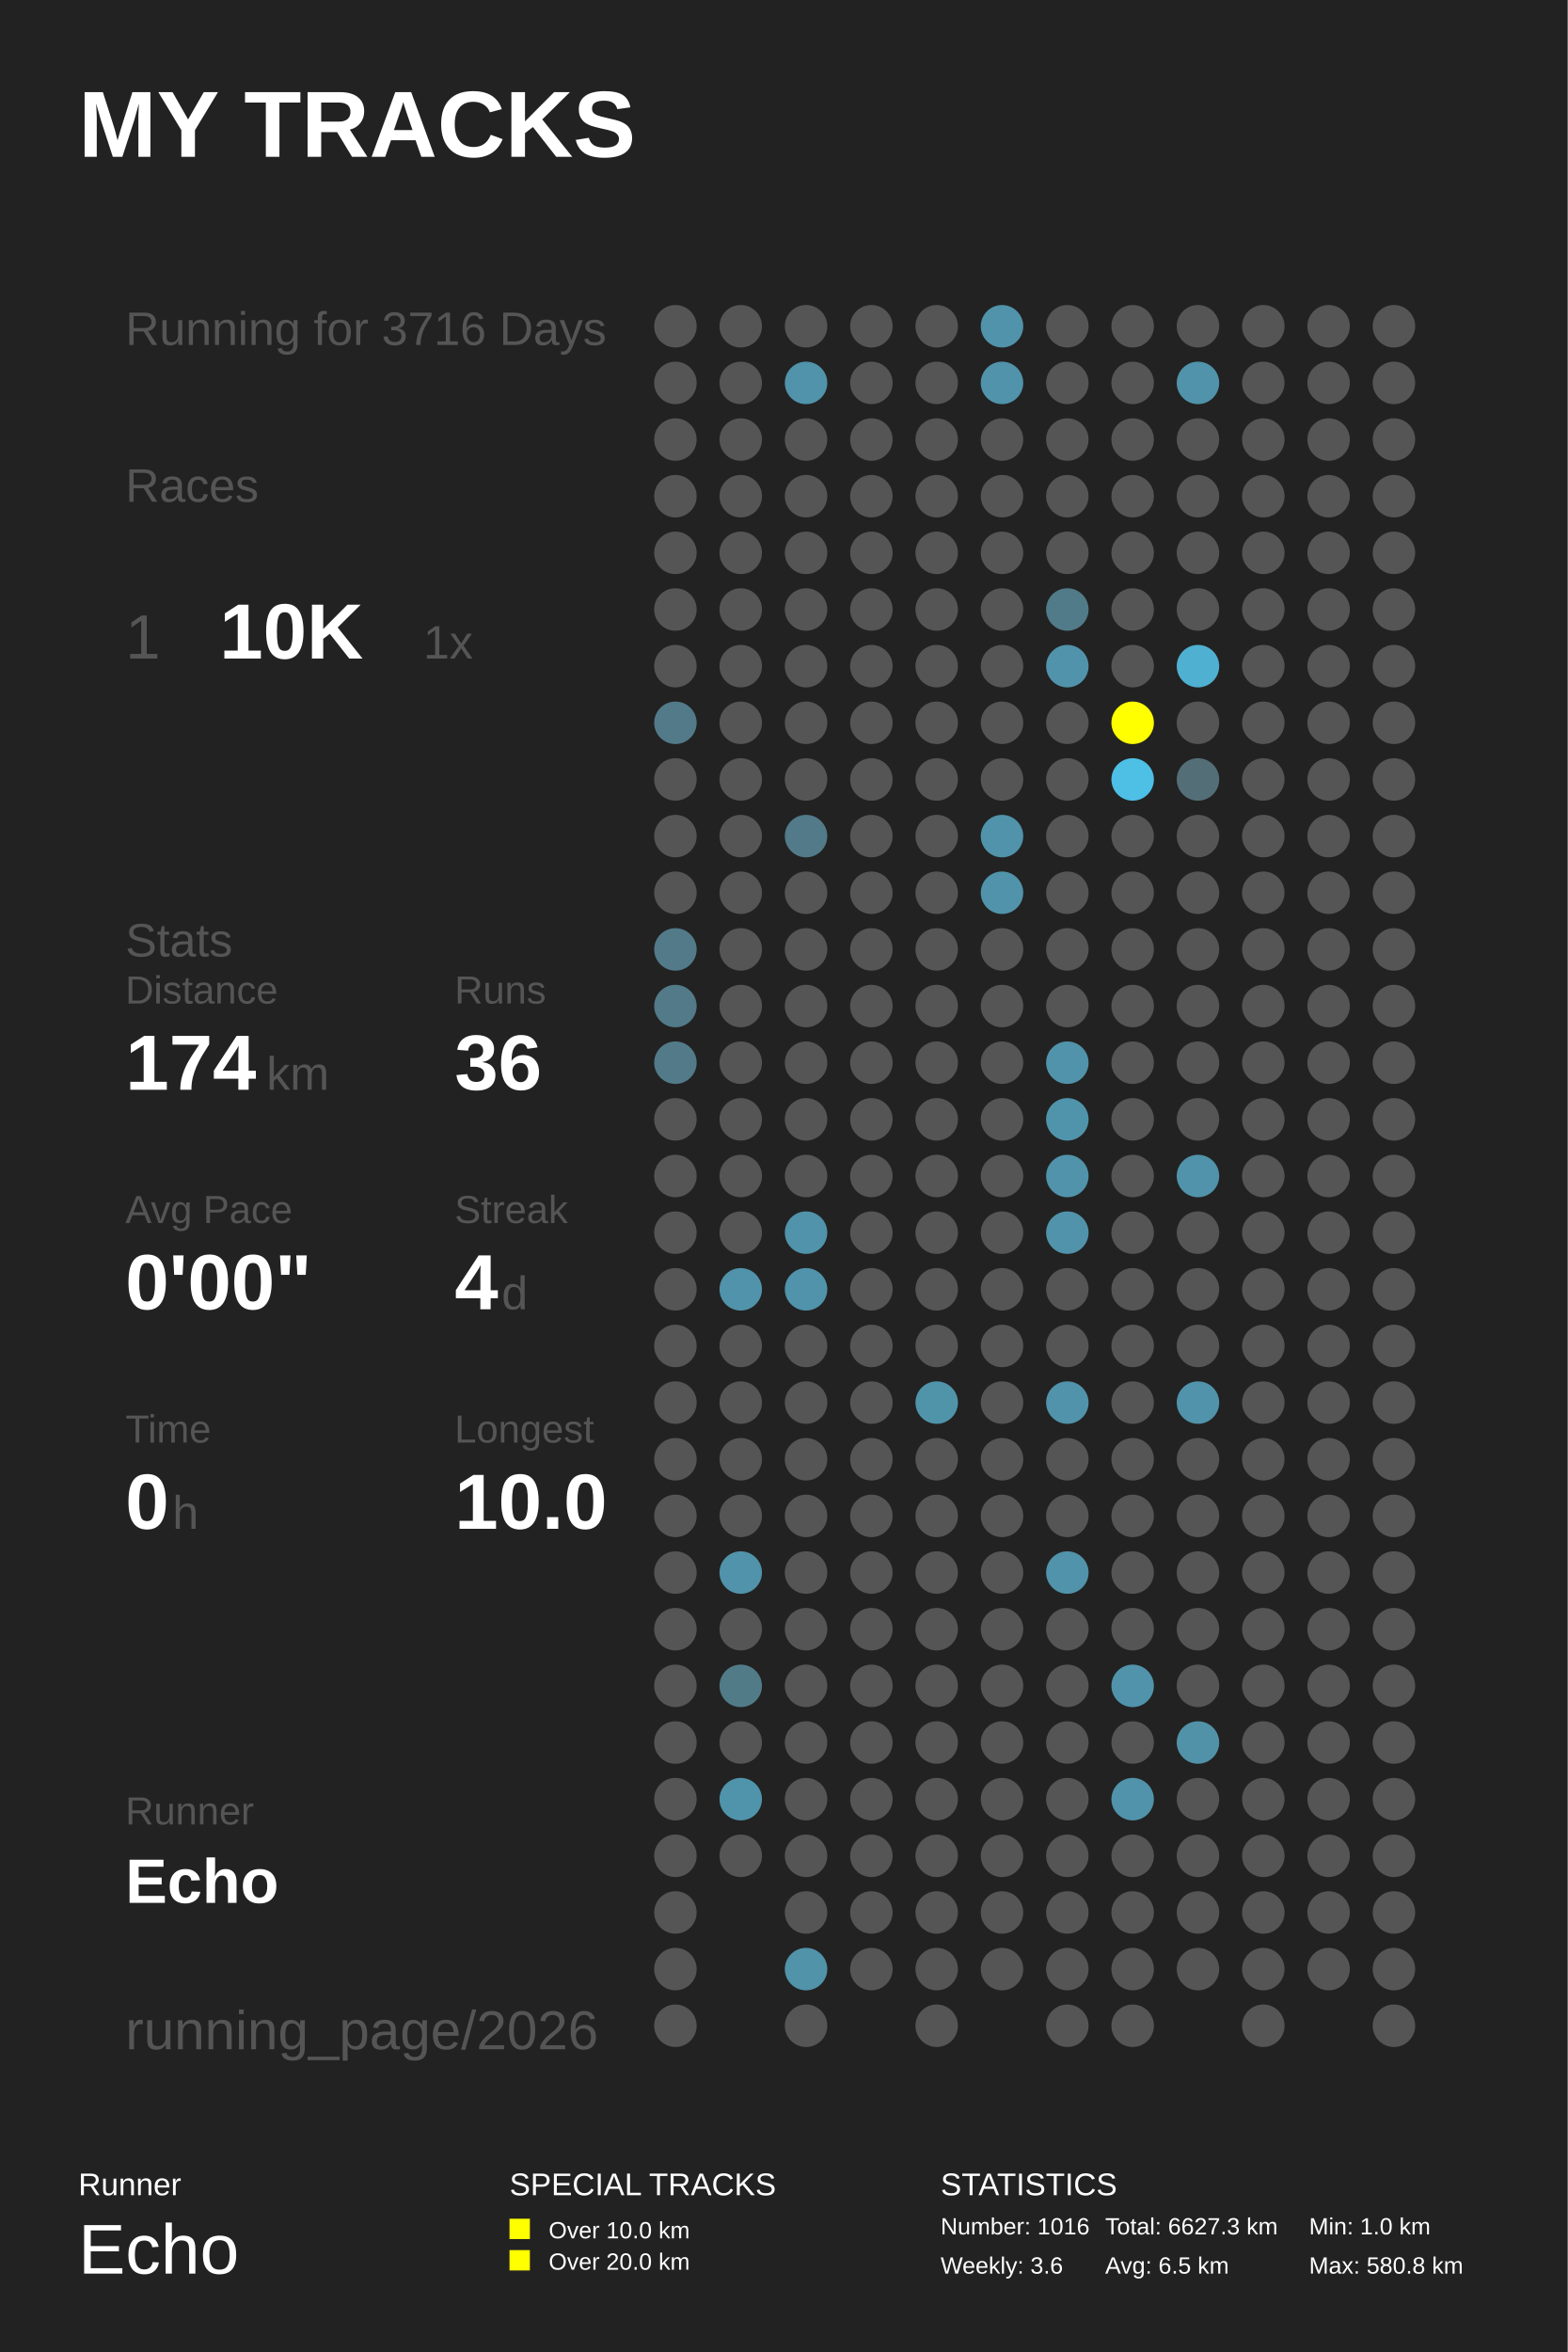
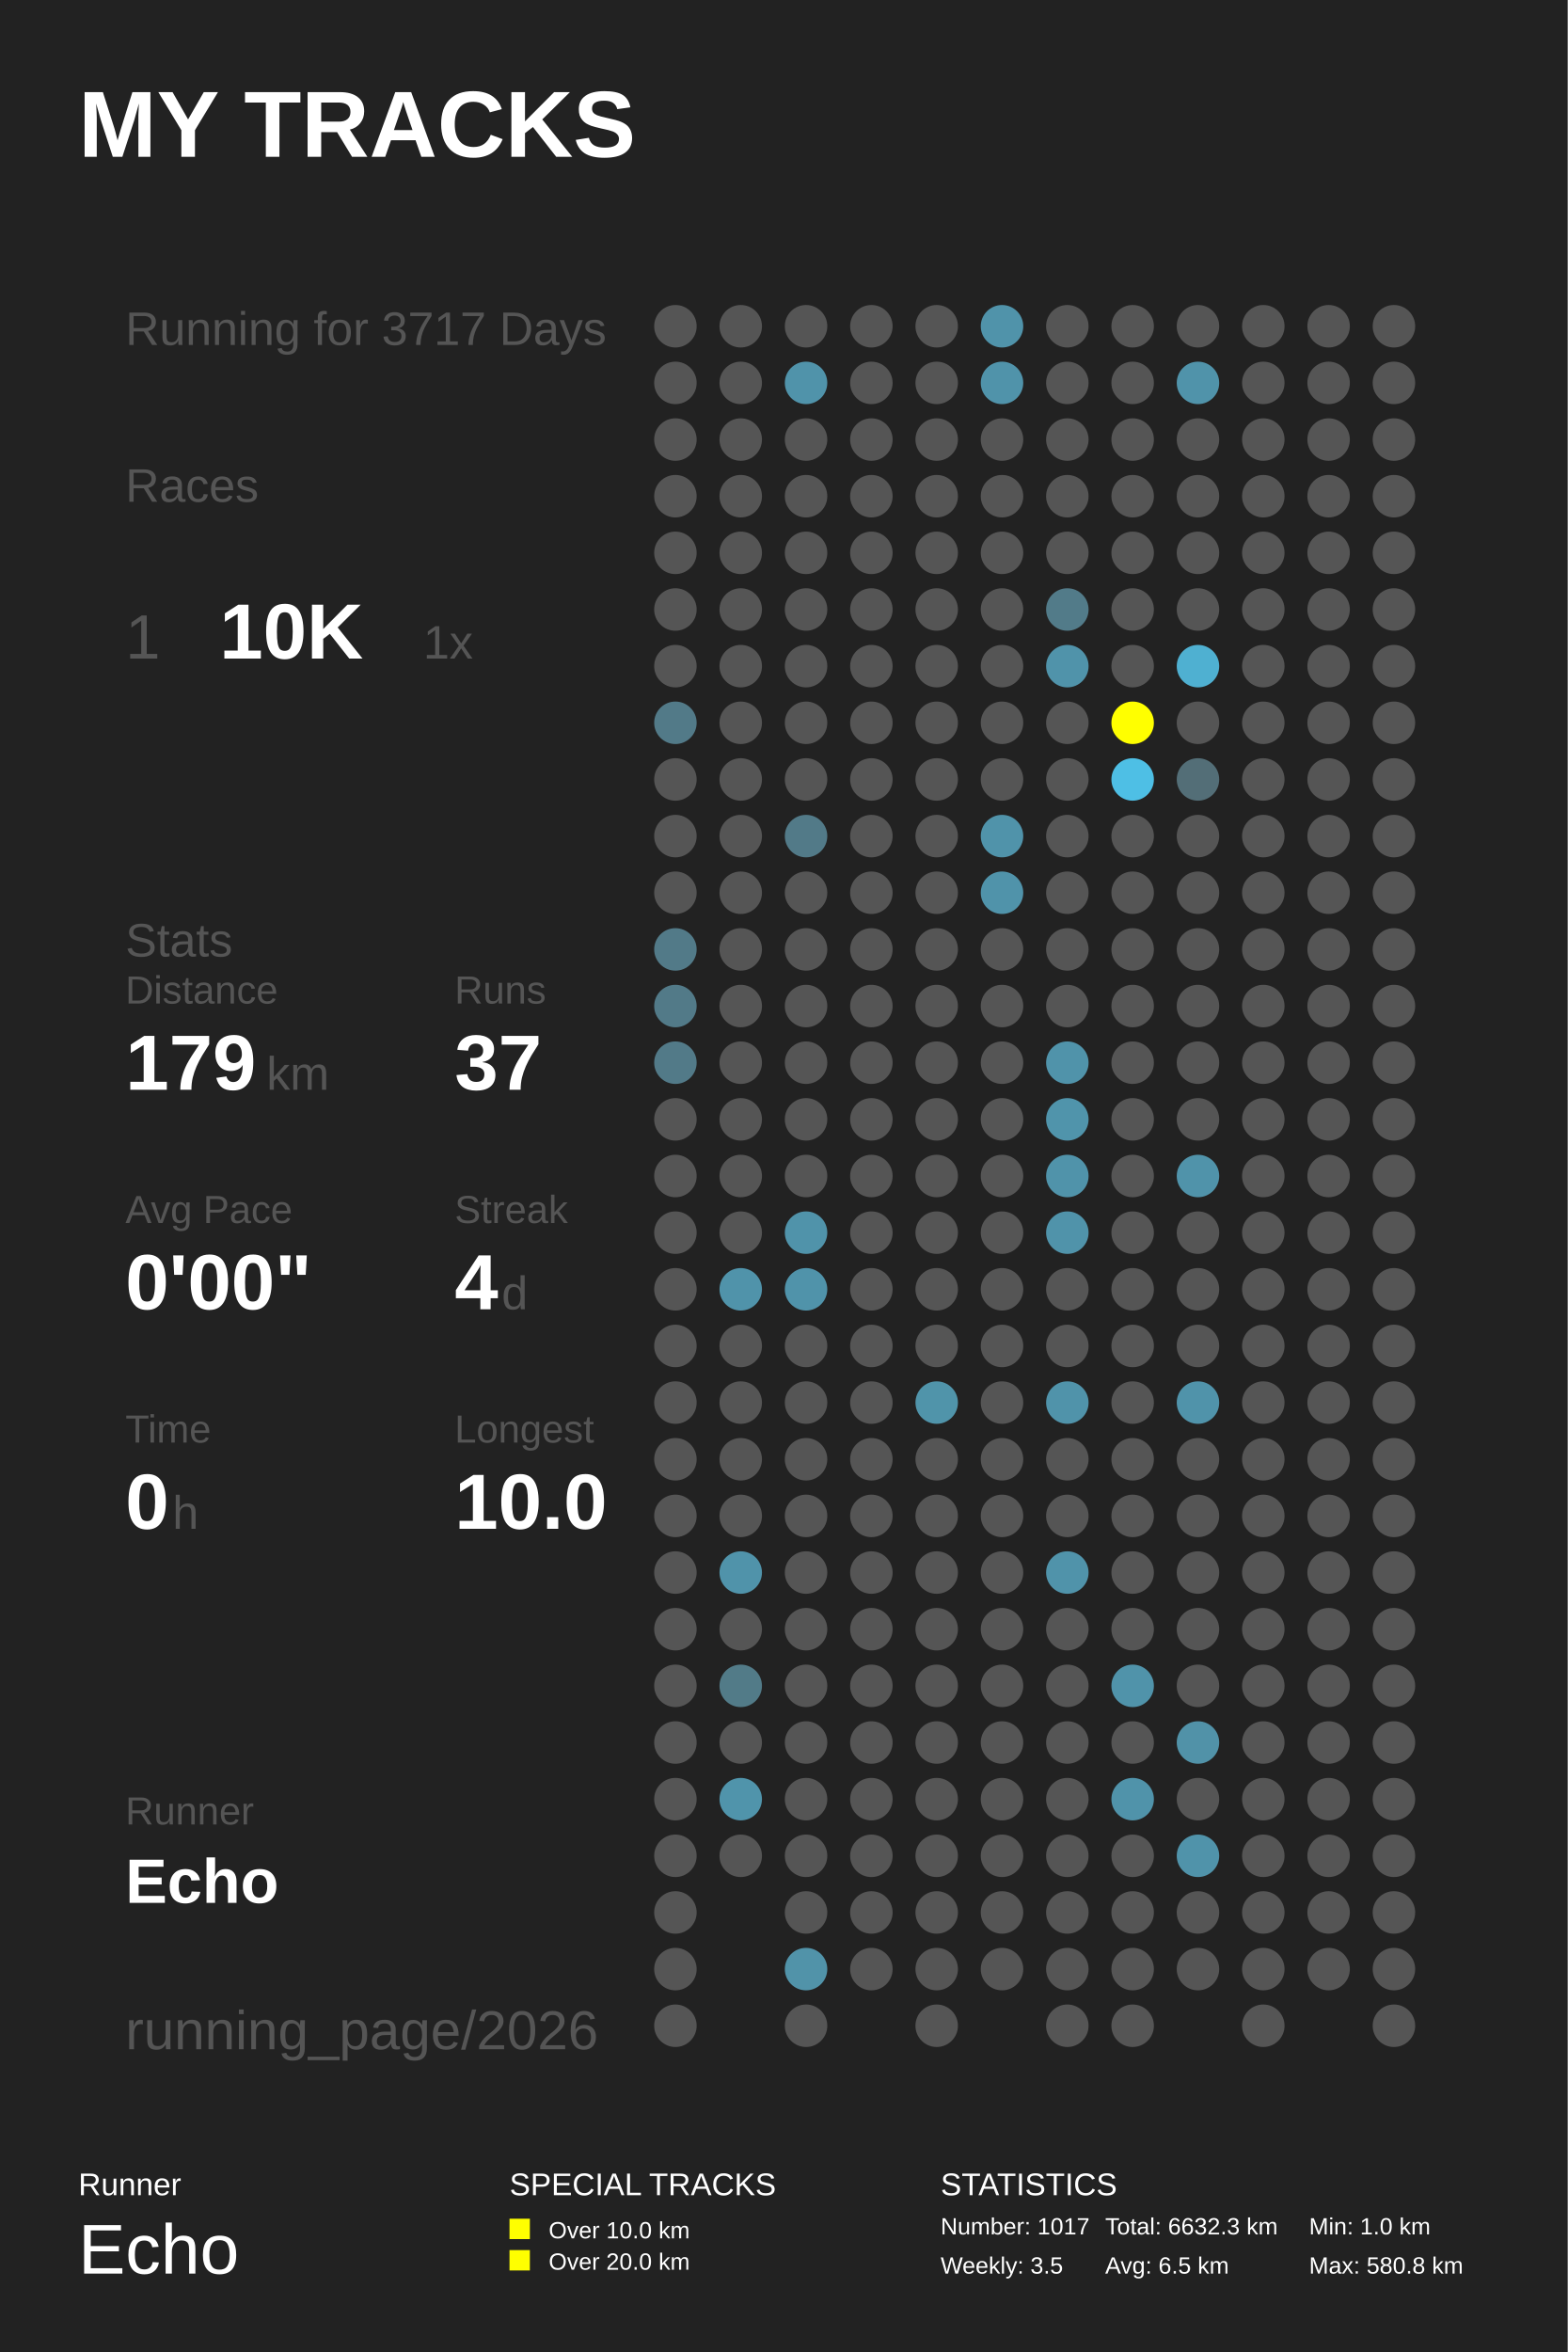
<svg xmlns="http://www.w3.org/2000/svg" baseProfile="full" height="300mm" version="1.1" viewBox="0,0,200,300" width="200mm">
  <defs />
  <rect fill="#222222" height="300" width="200" x="0" y="0" />
  <text fill="#FFFFFF" style="font-size:12px; font-family:Arial; font-weight:bold;" x="10" y="20">MY TRACKS</text>
  <text fill="#FFFFFF" style="font-size:4px; font-family:Arial" x="10" y="280">Runner</text>
  <text fill="#FFFFFF" style="font-size:9px; font-family:Arial" x="10" y="290">Echo</text>
  <text fill="#FFFFFF" style="font-size:4px; font-family:Arial" x="65" y="280">SPECIAL TRACKS</text>
  <rect fill="#FFFF00" height="2.6" width="2.6" x="65" y="283" />
  <text fill="#FFFFFF" style="font-size:3px; font-family:Arial" x="70" y="285.5">Over 10.0 km</text>
  <rect fill="#FFFF00" height="2.6" width="2.6" x="65" y="287" />
  <text fill="#FFFFFF" style="font-size:3px; font-family:Arial" x="70" y="289.5">Over 20.0 km</text>
  <text fill="#FFFFFF" style="font-size:4px; font-family:Arial" x="120" y="280">STATISTICS</text>
-   <text fill="#FFFFFF" style="font-size:3px; font-family:Arial" x="120" y="285">Number: 1016</text>
-   <text fill="#FFFFFF" style="font-size:3px; font-family:Arial" x="120" y="290">Weekly: 3.6</text>
-   <text fill="#FFFFFF" style="font-size:3px; font-family:Arial" x="141" y="285">Total: 6627.3 km</text>
+   <text fill="#FFFFFF" style="font-size:3px; font-family:Arial" x="120" y="285">Number: 1017</text>
+   <text fill="#FFFFFF" style="font-size:3px; font-family:Arial" x="120" y="290">Weekly: 3.5</text>
+   <text fill="#FFFFFF" style="font-size:3px; font-family:Arial" x="141" y="285">Total: 6632.3 km</text>
  <text fill="#FFFFFF" style="font-size:3px; font-family:Arial" x="141" y="290">Avg: 6.5 km</text>
  <text fill="#FFFFFF" style="font-size:3px; font-family:Arial" x="167" y="285">Min: 1.0 km</text>
  <text fill="#FFFFFF" style="font-size:3px; font-family:Arial" x="167" y="290">Max: 580.8 km</text>
-   <text fill="#555555" style="font-size:6px; font-family:Arial;" x="16" y="44">Running for 3716 Days</text>
+   <text fill="#555555" style="font-size:6px; font-family:Arial;" x="16" y="44">Running for 3717 Days</text>
  <text fill="#555555" style="font-size:6px; font-family:Arial;" x="16" y="64">Races</text>
  <text fill="#555555" style="font-size:8px; font-family:Arial;" x="16" y="84">1</text>
  <text fill="#FFFFFF" style="font-size:10px; font-family:Arial; font-weight:bold;" x="28" y="84">10K</text>
  <text fill="#555555" style="font-size:6px; font-family:Arial;" x="54" y="84">1x</text>
  <text fill="#555555" style="font-size:6px; font-family:Arial;" x="16" y="122">Stats</text>
  <text fill="#555555" style="font-size:5px; font-family:Arial;" x="16" y="128">Distance</text>
-   <text fill="#FFFFFF" style="font-size:10px; font-family:Arial; font-weight:bold;" x="16" y="139">174</text>
+   <text fill="#FFFFFF" style="font-size:10px; font-family:Arial; font-weight:bold;" x="16" y="139">179</text>
  <text fill="#555555" style="font-size:6px; font-family:Arial;" x="34" y="139">km</text>
  <text fill="#555555" style="font-size:5px; font-family:Arial;" x="58" y="128">Runs</text>
-   <text fill="#FFFFFF" style="font-size:10px; font-family:Arial; font-weight:bold;" x="58" y="139">36</text>
+   <text fill="#FFFFFF" style="font-size:10px; font-family:Arial; font-weight:bold;" x="58" y="139">37</text>
  <text fill="#555555" style="font-size:5px; font-family:Arial;" x="16" y="156">Avg Pace</text>
  <text fill="#FFFFFF" style="font-size:10px; font-family:Arial; font-weight:bold;" x="16" y="167">0'00"</text>
  <text fill="#555555" style="font-size:5px; font-family:Arial;" x="58" y="156">Streak</text>
  <text fill="#FFFFFF" style="font-size:10px; font-family:Arial; font-weight:bold;" x="58" y="167">4</text>
  <text fill="#555555" style="font-size:6px; font-family:Arial;" x="64" y="167">d</text>
  <text fill="#555555" style="font-size:5px; font-family:Arial;" x="16" y="184">Time</text>
  <text fill="#FFFFFF" style="font-size:10px; font-family:Arial; font-weight:bold;" x="16" y="195">0</text>
  <text fill="#555555" style="font-size:6px; font-family:Arial;" x="22" y="195">h</text>
  <text fill="#555555" style="font-size:5px; font-family:Arial;" x="58" y="184">Longest</text>
  <text fill="#FFFFFF" style="font-size:10px; font-family:Arial; font-weight:bold;" x="58" y="195">10.0</text>
  <text fill="#555555" style="font-size:5px; font-family:Arial;" x="16" y="232.71">Runner</text>
  <text fill="#FFFFFF" style="font-size:8px; font-family:Arial; font-weight:bold;" x="16" y="242.71">Echo</text>
  <text fill="#555555" style="font-size:7px; font-family:Arial;" x="16" y="261.387">running_page/2026</text>
  <circle cx="86.167" cy="41.613" fill="#555555" r="2.71" />
  <circle cx="86.167" cy="48.839" fill="#555555" r="2.71" />
  <circle cx="86.167" cy="56.065" fill="#555555" r="2.71" />
  <circle cx="86.167" cy="63.29" fill="#555555" r="2.71" />
  <circle cx="86.167" cy="70.516" fill="#555555" r="2.71" />
  <circle cx="86.167" cy="77.742" fill="#555555" r="2.71" />
  <circle cx="86.167" cy="84.968" fill="#555555" r="2.71" />
  <circle cx="86.167" cy="92.194" fill="#527a88" r="2.71" />
  <circle cx="86.167" cy="99.419" fill="#555555" r="2.71" />
  <circle cx="86.167" cy="106.645" fill="#555555" r="2.71" />
  <circle cx="86.167" cy="113.871" fill="#555555" r="2.71" />
  <circle cx="86.167" cy="121.097" fill="#527a88" r="2.71" />
  <circle cx="86.167" cy="128.323" fill="#527a88" r="2.71" />
  <circle cx="86.167" cy="135.548" fill="#527a88" r="2.71" />
  <circle cx="86.167" cy="142.774" fill="#555555" r="2.71" />
  <circle cx="86.167" cy="150.0" fill="#555555" r="2.71" />
  <circle cx="86.167" cy="157.226" fill="#555555" r="2.71" />
  <circle cx="86.167" cy="164.452" fill="#555555" r="2.71" />
  <circle cx="86.167" cy="171.677" fill="#555555" r="2.71" />
  <circle cx="86.167" cy="178.903" fill="#555555" r="2.71" />
  <circle cx="86.167" cy="186.129" fill="#555555" r="2.71" />
  <circle cx="86.167" cy="193.355" fill="#555555" r="2.71" />
  <circle cx="86.167" cy="200.581" fill="#555555" r="2.71" />
  <circle cx="86.167" cy="207.806" fill="#555555" r="2.71" />
  <circle cx="86.167" cy="215.032" fill="#555555" r="2.71" />
  <circle cx="86.167" cy="222.258" fill="#555555" r="2.71" />
  <circle cx="86.167" cy="229.484" fill="#555555" r="2.71" />
  <circle cx="86.167" cy="236.71" fill="#555555" r="2.71" />
  <circle cx="86.167" cy="243.935" fill="#555555" r="2.71" />
  <circle cx="86.167" cy="251.161" fill="#555555" r="2.71" />
  <circle cx="86.167" cy="258.387" fill="#555555" r="2.71" />
  <circle cx="94.5" cy="41.613" fill="#555555" r="2.71" />
  <circle cx="94.5" cy="48.839" fill="#555555" r="2.71" />
  <circle cx="94.5" cy="56.065" fill="#555555" r="2.71" />
  <circle cx="94.5" cy="63.29" fill="#555555" r="2.71" />
  <circle cx="94.5" cy="70.516" fill="#555555" r="2.71" />
  <circle cx="94.5" cy="77.742" fill="#555555" r="2.71" />
  <circle cx="94.5" cy="84.968" fill="#555555" r="2.71" />
  <circle cx="94.5" cy="92.194" fill="#555555" r="2.71" />
  <circle cx="94.5" cy="99.419" fill="#555555" r="2.71" />
  <circle cx="94.5" cy="106.645" fill="#555555" r="2.71" />
  <circle cx="94.5" cy="113.871" fill="#555555" r="2.71" />
  <circle cx="94.5" cy="121.097" fill="#555555" r="2.71" />
  <circle cx="94.5" cy="128.323" fill="#555555" r="2.71" />
  <circle cx="94.5" cy="135.548" fill="#555555" r="2.71" />
  <circle cx="94.5" cy="142.774" fill="#555555" r="2.71" />
  <circle cx="94.5" cy="150.0" fill="#555555" r="2.71" />
  <circle cx="94.5" cy="157.226" fill="#555555" r="2.71" />
  <circle cx="94.5" cy="164.452" fill="#5093aa" r="2.71" />
  <circle cx="94.5" cy="171.677" fill="#555555" r="2.71" />
  <circle cx="94.5" cy="178.903" fill="#555555" r="2.71" />
  <circle cx="94.5" cy="186.129" fill="#555555" r="2.71" />
  <circle cx="94.5" cy="193.355" fill="#555555" r="2.71" />
  <circle cx="94.5" cy="200.581" fill="#5093aa" r="2.71" />
  <circle cx="94.5" cy="207.806" fill="#555555" r="2.71" />
  <circle cx="94.5" cy="215.032" fill="#527b88" r="2.71" />
  <circle cx="94.5" cy="222.258" fill="#555555" r="2.71" />
  <circle cx="94.5" cy="229.484" fill="#5094ab" r="2.71" />
  <circle cx="94.5" cy="236.71" fill="#555555" r="2.71" />
  <circle cx="102.833" cy="41.613" fill="#555555" r="2.71" />
  <circle cx="102.833" cy="48.839" fill="#5093aa" r="2.71" />
  <circle cx="102.833" cy="56.065" fill="#555555" r="2.71" />
  <circle cx="102.833" cy="63.29" fill="#555555" r="2.71" />
  <circle cx="102.833" cy="70.516" fill="#555555" r="2.71" />
  <circle cx="102.833" cy="77.742" fill="#555555" r="2.71" />
  <circle cx="102.833" cy="84.968" fill="#555555" r="2.71" />
  <circle cx="102.833" cy="92.194" fill="#555555" r="2.71" />
  <circle cx="102.833" cy="99.419" fill="#555555" r="2.71" />
  <circle cx="102.833" cy="106.645" fill="#527a88" r="2.71" />
  <circle cx="102.833" cy="113.871" fill="#555555" r="2.71" />
  <circle cx="102.833" cy="121.097" fill="#555555" r="2.71" />
  <circle cx="102.833" cy="128.323" fill="#555555" r="2.71" />
  <circle cx="102.833" cy="135.548" fill="#555555" r="2.71" />
  <circle cx="102.833" cy="142.774" fill="#555555" r="2.71" />
  <circle cx="102.833" cy="150.0" fill="#555555" r="2.71" />
  <circle cx="102.833" cy="157.226" fill="#5093aa" r="2.71" />
  <circle cx="102.833" cy="164.452" fill="#5093aa" r="2.71" />
  <circle cx="102.833" cy="171.677" fill="#555555" r="2.71" />
  <circle cx="102.833" cy="178.903" fill="#555555" r="2.71" />
  <circle cx="102.833" cy="186.129" fill="#555555" r="2.71" />
  <circle cx="102.833" cy="193.355" fill="#555555" r="2.71" />
  <circle cx="102.833" cy="200.581" fill="#555555" r="2.71" />
  <circle cx="102.833" cy="207.806" fill="#555555" r="2.71" />
  <circle cx="102.833" cy="215.032" fill="#555555" r="2.71" />
  <circle cx="102.833" cy="222.258" fill="#555555" r="2.71" />
  <circle cx="102.833" cy="229.484" fill="#555555" r="2.71" />
  <circle cx="102.833" cy="236.71" fill="#555555" r="2.71" />
  <circle cx="102.833" cy="243.935" fill="#555555" r="2.71" />
  <circle cx="102.833" cy="251.161" fill="#5193a9" r="2.71" />
  <circle cx="102.833" cy="258.387" fill="#555555" r="2.71" />
  <circle cx="111.167" cy="41.613" fill="#555555" r="2.71" />
  <circle cx="111.167" cy="48.839" fill="#555555" r="2.71" />
  <circle cx="111.167" cy="56.065" fill="#555555" r="2.71" />
  <circle cx="111.167" cy="63.29" fill="#555555" r="2.71" />
  <circle cx="111.167" cy="70.516" fill="#555555" r="2.71" />
  <circle cx="111.167" cy="77.742" fill="#555555" r="2.71" />
  <circle cx="111.167" cy="84.968" fill="#555555" r="2.71" />
  <circle cx="111.167" cy="92.194" fill="#555555" r="2.71" />
  <circle cx="111.167" cy="99.419" fill="#555555" r="2.71" />
  <circle cx="111.167" cy="106.645" fill="#555555" r="2.71" />
  <circle cx="111.167" cy="113.871" fill="#555555" r="2.71" />
  <circle cx="111.167" cy="121.097" fill="#555555" r="2.71" />
  <circle cx="111.167" cy="128.323" fill="#555555" r="2.71" />
  <circle cx="111.167" cy="135.548" fill="#555555" r="2.71" />
  <circle cx="111.167" cy="142.774" fill="#555555" r="2.71" />
  <circle cx="111.167" cy="150.0" fill="#555555" r="2.71" />
  <circle cx="111.167" cy="157.226" fill="#555555" r="2.71" />
  <circle cx="111.167" cy="164.452" fill="#555555" r="2.71" />
  <circle cx="111.167" cy="171.677" fill="#555555" r="2.71" />
  <circle cx="111.167" cy="178.903" fill="#555555" r="2.71" />
  <circle cx="111.167" cy="186.129" fill="#555555" r="2.71" />
  <circle cx="111.167" cy="193.355" fill="#555555" r="2.71" />
  <circle cx="111.167" cy="200.581" fill="#555555" r="2.71" />
  <circle cx="111.167" cy="207.806" fill="#555555" r="2.71" />
  <circle cx="111.167" cy="215.032" fill="#555555" r="2.71" />
  <circle cx="111.167" cy="222.258" fill="#555555" r="2.71" />
  <circle cx="111.167" cy="229.484" fill="#555555" r="2.71" />
  <circle cx="111.167" cy="236.71" fill="#555555" r="2.71" />
  <circle cx="111.167" cy="243.935" fill="#555555" r="2.71" />
  <circle cx="111.167" cy="251.161" fill="#555555" r="2.71" />
  <circle cx="119.5" cy="41.613" fill="#555555" r="2.71" />
  <circle cx="119.5" cy="48.839" fill="#555555" r="2.71" />
  <circle cx="119.5" cy="56.065" fill="#555555" r="2.71" />
  <circle cx="119.5" cy="63.29" fill="#555555" r="2.71" />
  <circle cx="119.5" cy="70.516" fill="#555555" r="2.71" />
  <circle cx="119.5" cy="77.742" fill="#555555" r="2.71" />
  <circle cx="119.5" cy="84.968" fill="#555555" r="2.71" />
  <circle cx="119.5" cy="92.194" fill="#555555" r="2.71" />
  <circle cx="119.5" cy="99.419" fill="#555555" r="2.71" />
  <circle cx="119.5" cy="106.645" fill="#555555" r="2.71" />
  <circle cx="119.5" cy="113.871" fill="#555555" r="2.71" />
  <circle cx="119.5" cy="121.097" fill="#555555" r="2.71" />
  <circle cx="119.5" cy="128.323" fill="#555555" r="2.71" />
  <circle cx="119.5" cy="135.548" fill="#555555" r="2.71" />
  <circle cx="119.5" cy="142.774" fill="#555555" r="2.71" />
  <circle cx="119.5" cy="150.0" fill="#555555" r="2.71" />
  <circle cx="119.5" cy="157.226" fill="#555555" r="2.71" />
  <circle cx="119.5" cy="164.452" fill="#555555" r="2.71" />
  <circle cx="119.5" cy="171.677" fill="#555555" r="2.71" />
  <circle cx="119.5" cy="178.903" fill="#5094aa" r="2.71" />
  <circle cx="119.5" cy="186.129" fill="#555555" r="2.71" />
  <circle cx="119.5" cy="193.355" fill="#555555" r="2.71" />
  <circle cx="119.5" cy="200.581" fill="#555555" r="2.71" />
  <circle cx="119.5" cy="207.806" fill="#555555" r="2.71" />
  <circle cx="119.5" cy="215.032" fill="#555555" r="2.71" />
  <circle cx="119.5" cy="222.258" fill="#555555" r="2.71" />
  <circle cx="119.5" cy="229.484" fill="#555555" r="2.71" />
  <circle cx="119.5" cy="236.71" fill="#555555" r="2.71" />
  <circle cx="119.5" cy="243.935" fill="#555555" r="2.71" />
  <circle cx="119.5" cy="251.161" fill="#555555" r="2.71" />
  <circle cx="119.5" cy="258.387" fill="#555555" r="2.71" />
  <circle cx="127.833" cy="41.613" fill="#5093aa" r="2.71" />
  <circle cx="127.833" cy="48.839" fill="#5093aa" r="2.71" />
  <circle cx="127.833" cy="56.065" fill="#555555" r="2.71" />
  <circle cx="127.833" cy="63.29" fill="#555555" r="2.71" />
  <circle cx="127.833" cy="70.516" fill="#555555" r="2.71" />
  <circle cx="127.833" cy="77.742" fill="#555555" r="2.71" />
  <circle cx="127.833" cy="84.968" fill="#555555" r="2.71" />
  <circle cx="127.833" cy="92.194" fill="#555555" r="2.71" />
  <circle cx="127.833" cy="99.419" fill="#555555" r="2.71" />
  <circle cx="127.833" cy="106.645" fill="#5093aa" r="2.71" />
  <circle cx="127.833" cy="113.871" fill="#5093aa" r="2.71" />
  <circle cx="127.833" cy="121.097" fill="#555555" r="2.71" />
  <circle cx="127.833" cy="128.323" fill="#555555" r="2.71" />
  <circle cx="127.833" cy="135.548" fill="#555555" r="2.71" />
  <circle cx="127.833" cy="142.774" fill="#555555" r="2.71" />
  <circle cx="127.833" cy="150.0" fill="#555555" r="2.71" />
  <circle cx="127.833" cy="157.226" fill="#555555" r="2.71" />
  <circle cx="127.833" cy="164.452" fill="#555555" r="2.71" />
  <circle cx="127.833" cy="171.677" fill="#555555" r="2.71" />
  <circle cx="127.833" cy="178.903" fill="#555555" r="2.71" />
  <circle cx="127.833" cy="186.129" fill="#555555" r="2.71" />
  <circle cx="127.833" cy="193.355" fill="#555555" r="2.71" />
  <circle cx="127.833" cy="200.581" fill="#555555" r="2.71" />
  <circle cx="127.833" cy="207.806" fill="#555555" r="2.71" />
  <circle cx="127.833" cy="215.032" fill="#555555" r="2.71" />
  <circle cx="127.833" cy="222.258" fill="#555555" r="2.71" />
  <circle cx="127.833" cy="229.484" fill="#555555" r="2.71" />
  <circle cx="127.833" cy="236.71" fill="#555555" r="2.71" />
  <circle cx="127.833" cy="243.935" fill="#555555" r="2.71" />
  <circle cx="127.833" cy="251.161" fill="#555555" r="2.71" />
  <circle cx="136.167" cy="41.613" fill="#555555" r="2.71" />
  <circle cx="136.167" cy="48.839" fill="#555555" r="2.71" />
  <circle cx="136.167" cy="56.065" fill="#555555" r="2.71" />
  <circle cx="136.167" cy="63.29" fill="#555555" r="2.71" />
  <circle cx="136.167" cy="70.516" fill="#555555" r="2.71" />
  <circle cx="136.167" cy="77.742" fill="#527b89" r="2.71" />
  <circle cx="136.167" cy="84.968" fill="#5093aa" r="2.71" />
  <circle cx="136.167" cy="92.194" fill="#555555" r="2.71" />
  <circle cx="136.167" cy="99.419" fill="#555555" r="2.71" />
  <circle cx="136.167" cy="106.645" fill="#555555" r="2.71" />
  <circle cx="136.167" cy="113.871" fill="#555555" r="2.71" />
  <circle cx="136.167" cy="121.097" fill="#555555" r="2.71" />
  <circle cx="136.167" cy="128.323" fill="#555555" r="2.71" />
  <circle cx="136.167" cy="135.548" fill="#5093aa" r="2.71" />
  <circle cx="136.167" cy="142.774" fill="#5094ab" r="2.71" />
  <circle cx="136.167" cy="150.0" fill="#5093aa" r="2.71" />
  <circle cx="136.167" cy="157.226" fill="#5093aa" r="2.71" />
  <circle cx="136.167" cy="164.452" fill="#555555" r="2.71" />
  <circle cx="136.167" cy="171.677" fill="#555555" r="2.71" />
  <circle cx="136.167" cy="178.903" fill="#5093aa" r="2.71" />
  <circle cx="136.167" cy="186.129" fill="#555555" r="2.71" />
  <circle cx="136.167" cy="193.355" fill="#555555" r="2.71" />
  <circle cx="136.167" cy="200.581" fill="#5093aa" r="2.71" />
  <circle cx="136.167" cy="207.806" fill="#555555" r="2.71" />
  <circle cx="136.167" cy="215.032" fill="#555555" r="2.71" />
  <circle cx="136.167" cy="222.258" fill="#555555" r="2.71" />
  <circle cx="136.167" cy="229.484" fill="#555555" r="2.71" />
  <circle cx="136.167" cy="236.71" fill="#555555" r="2.71" />
  <circle cx="136.167" cy="243.935" fill="#555555" r="2.71" />
  <circle cx="136.167" cy="251.161" fill="#555555" r="2.71" />
  <circle cx="136.167" cy="258.387" fill="#555555" r="2.71" />
  <circle cx="144.5" cy="41.613" fill="#555555" r="2.71" />
  <circle cx="144.5" cy="48.839" fill="#555555" r="2.71" />
  <circle cx="144.5" cy="56.065" fill="#555555" r="2.71" />
  <circle cx="144.5" cy="63.29" fill="#555555" r="2.71" />
  <circle cx="144.5" cy="70.516" fill="#555555" r="2.71" />
  <circle cx="144.5" cy="77.742" fill="#555555" r="2.71" />
  <circle cx="144.5" cy="84.968" fill="#555555" r="2.71" />
  <circle cx="144.5" cy="92.194" fill="#FFFF00" r="2.71" />
  <circle cx="144.5" cy="99.419" fill="#4ebfe5" r="2.71" />
  <circle cx="144.5" cy="106.645" fill="#555555" r="2.71" />
  <circle cx="144.5" cy="113.871" fill="#555555" r="2.71" />
  <circle cx="144.5" cy="121.097" fill="#555555" r="2.71" />
  <circle cx="144.5" cy="128.323" fill="#555555" r="2.71" />
  <circle cx="144.5" cy="135.548" fill="#555555" r="2.71" />
  <circle cx="144.5" cy="142.774" fill="#555555" r="2.71" />
  <circle cx="144.5" cy="150.0" fill="#555555" r="2.71" />
  <circle cx="144.5" cy="157.226" fill="#555555" r="2.71" />
  <circle cx="144.5" cy="164.452" fill="#555555" r="2.71" />
  <circle cx="144.5" cy="171.677" fill="#555555" r="2.71" />
  <circle cx="144.5" cy="178.903" fill="#555555" r="2.71" />
  <circle cx="144.5" cy="186.129" fill="#555555" r="2.71" />
  <circle cx="144.5" cy="193.355" fill="#555555" r="2.71" />
  <circle cx="144.5" cy="200.581" fill="#555555" r="2.71" />
  <circle cx="144.5" cy="207.806" fill="#555555" r="2.71" />
  <circle cx="144.5" cy="215.032" fill="#5093aa" r="2.71" />
  <circle cx="144.5" cy="222.258" fill="#555555" r="2.71" />
  <circle cx="144.5" cy="229.484" fill="#5093aa" r="2.71" />
  <circle cx="144.5" cy="236.71" fill="#555555" r="2.71" />
  <circle cx="144.5" cy="243.935" fill="#555555" r="2.71" />
  <circle cx="144.5" cy="251.161" fill="#555555" r="2.71" />
  <circle cx="144.5" cy="258.387" fill="#555555" r="2.71" />
  <circle cx="152.833" cy="41.613" fill="#555555" r="2.71" />
  <circle cx="152.833" cy="48.839" fill="#5093aa" r="2.71" />
  <circle cx="152.833" cy="56.065" fill="#555555" r="2.71" />
  <circle cx="152.833" cy="63.29" fill="#555555" r="2.71" />
  <circle cx="152.833" cy="70.516" fill="#555555" r="2.71" />
  <circle cx="152.833" cy="77.742" fill="#555555" r="2.71" />
  <circle cx="152.833" cy="84.968" fill="#4fb0d1" r="2.71" />
  <circle cx="152.833" cy="92.194" fill="#555555" r="2.71" />
  <circle cx="152.833" cy="99.419" fill="#536e77" r="2.71" />
  <circle cx="152.833" cy="106.645" fill="#555555" r="2.71" />
  <circle cx="152.833" cy="113.871" fill="#555555" r="2.71" />
  <circle cx="152.833" cy="121.097" fill="#555555" r="2.71" />
  <circle cx="152.833" cy="128.323" fill="#555555" r="2.71" />
  <circle cx="152.833" cy="135.548" fill="#555555" r="2.71" />
  <circle cx="152.833" cy="142.774" fill="#555555" r="2.71" />
  <circle cx="152.833" cy="150.0" fill="#5093aa" r="2.71" />
  <circle cx="152.833" cy="157.226" fill="#555555" r="2.71" />
  <circle cx="152.833" cy="164.452" fill="#555555" r="2.71" />
  <circle cx="152.833" cy="171.677" fill="#555555" r="2.71" />
  <circle cx="152.833" cy="178.903" fill="#5093aa" r="2.71" />
  <circle cx="152.833" cy="186.129" fill="#555555" r="2.71" />
  <circle cx="152.833" cy="193.355" fill="#555555" r="2.71" />
  <circle cx="152.833" cy="200.581" fill="#555555" r="2.71" />
  <circle cx="152.833" cy="207.806" fill="#555555" r="2.71" />
  <circle cx="152.833" cy="215.032" fill="#555555" r="2.71" />
  <circle cx="152.833" cy="222.258" fill="#5192a8" r="2.71" />
  <circle cx="152.833" cy="229.484" fill="#555555" r="2.71" />
-   <circle cx="152.833" cy="236.71" fill="#555555" r="2.71" />
+   <circle cx="152.833" cy="236.71" fill="#5093aa" r="2.71" />
  <circle cx="152.833" cy="243.935" fill="#555555" r="2.71" />
  <circle cx="152.833" cy="251.161" fill="#555555" r="2.71" />
  <circle cx="161.167" cy="41.613" fill="#555555" r="2.71" />
  <circle cx="161.167" cy="48.839" fill="#555555" r="2.71" />
  <circle cx="161.167" cy="56.065" fill="#555555" r="2.71" />
  <circle cx="161.167" cy="63.29" fill="#555555" r="2.71" />
  <circle cx="161.167" cy="70.516" fill="#555555" r="2.71" />
  <circle cx="161.167" cy="77.742" fill="#555555" r="2.71" />
  <circle cx="161.167" cy="84.968" fill="#555555" r="2.71" />
  <circle cx="161.167" cy="92.194" fill="#555555" r="2.71" />
  <circle cx="161.167" cy="99.419" fill="#555555" r="2.71" />
  <circle cx="161.167" cy="106.645" fill="#555555" r="2.71" />
  <circle cx="161.167" cy="113.871" fill="#555555" r="2.71" />
  <circle cx="161.167" cy="121.097" fill="#555555" r="2.71" />
  <circle cx="161.167" cy="128.323" fill="#555555" r="2.71" />
  <circle cx="161.167" cy="135.548" fill="#555555" r="2.71" />
  <circle cx="161.167" cy="142.774" fill="#555555" r="2.71" />
  <circle cx="161.167" cy="150.0" fill="#555555" r="2.71" />
  <circle cx="161.167" cy="157.226" fill="#555555" r="2.71" />
  <circle cx="161.167" cy="164.452" fill="#555555" r="2.71" />
  <circle cx="161.167" cy="171.677" fill="#555555" r="2.71" />
  <circle cx="161.167" cy="178.903" fill="#555555" r="2.71" />
  <circle cx="161.167" cy="186.129" fill="#555555" r="2.71" />
  <circle cx="161.167" cy="193.355" fill="#555555" r="2.71" />
  <circle cx="161.167" cy="200.581" fill="#555555" r="2.71" />
  <circle cx="161.167" cy="207.806" fill="#555555" r="2.71" />
  <circle cx="161.167" cy="215.032" fill="#555555" r="2.71" />
  <circle cx="161.167" cy="222.258" fill="#555555" r="2.71" />
  <circle cx="161.167" cy="229.484" fill="#555555" r="2.71" />
  <circle cx="161.167" cy="236.71" fill="#555555" r="2.71" />
  <circle cx="161.167" cy="243.935" fill="#555555" r="2.71" />
  <circle cx="161.167" cy="251.161" fill="#555555" r="2.71" />
  <circle cx="161.167" cy="258.387" fill="#555555" r="2.71" />
  <circle cx="169.5" cy="41.613" fill="#555555" r="2.71" />
  <circle cx="169.5" cy="48.839" fill="#555555" r="2.71" />
  <circle cx="169.5" cy="56.065" fill="#555555" r="2.71" />
  <circle cx="169.5" cy="63.29" fill="#555555" r="2.71" />
  <circle cx="169.5" cy="70.516" fill="#555555" r="2.71" />
  <circle cx="169.5" cy="77.742" fill="#555555" r="2.71" />
  <circle cx="169.5" cy="84.968" fill="#555555" r="2.71" />
  <circle cx="169.5" cy="92.194" fill="#555555" r="2.71" />
  <circle cx="169.5" cy="99.419" fill="#555555" r="2.71" />
  <circle cx="169.5" cy="106.645" fill="#555555" r="2.71" />
  <circle cx="169.5" cy="113.871" fill="#555555" r="2.71" />
  <circle cx="169.5" cy="121.097" fill="#555555" r="2.71" />
  <circle cx="169.5" cy="128.323" fill="#555555" r="2.71" />
  <circle cx="169.5" cy="135.548" fill="#555555" r="2.71" />
  <circle cx="169.5" cy="142.774" fill="#555555" r="2.71" />
  <circle cx="169.5" cy="150.0" fill="#555555" r="2.71" />
  <circle cx="169.5" cy="157.226" fill="#555555" r="2.71" />
  <circle cx="169.5" cy="164.452" fill="#555555" r="2.71" />
  <circle cx="169.5" cy="171.677" fill="#555555" r="2.71" />
  <circle cx="169.5" cy="178.903" fill="#555555" r="2.71" />
  <circle cx="169.5" cy="186.129" fill="#555555" r="2.71" />
  <circle cx="169.5" cy="193.355" fill="#555555" r="2.71" />
  <circle cx="169.5" cy="200.581" fill="#555555" r="2.71" />
  <circle cx="169.5" cy="207.806" fill="#555555" r="2.71" />
  <circle cx="169.5" cy="215.032" fill="#555555" r="2.71" />
  <circle cx="169.5" cy="222.258" fill="#555555" r="2.71" />
  <circle cx="169.5" cy="229.484" fill="#555555" r="2.71" />
  <circle cx="169.5" cy="236.71" fill="#555555" r="2.71" />
  <circle cx="169.5" cy="243.935" fill="#555555" r="2.71" />
  <circle cx="169.5" cy="251.161" fill="#555555" r="2.71" />
  <circle cx="177.833" cy="41.613" fill="#555555" r="2.71" />
  <circle cx="177.833" cy="48.839" fill="#555555" r="2.71" />
  <circle cx="177.833" cy="56.065" fill="#555555" r="2.71" />
  <circle cx="177.833" cy="63.29" fill="#555555" r="2.71" />
  <circle cx="177.833" cy="70.516" fill="#555555" r="2.71" />
  <circle cx="177.833" cy="77.742" fill="#555555" r="2.71" />
  <circle cx="177.833" cy="84.968" fill="#555555" r="2.71" />
  <circle cx="177.833" cy="92.194" fill="#555555" r="2.71" />
  <circle cx="177.833" cy="99.419" fill="#555555" r="2.71" />
  <circle cx="177.833" cy="106.645" fill="#555555" r="2.71" />
  <circle cx="177.833" cy="113.871" fill="#555555" r="2.71" />
  <circle cx="177.833" cy="121.097" fill="#555555" r="2.71" />
  <circle cx="177.833" cy="128.323" fill="#555555" r="2.71" />
  <circle cx="177.833" cy="135.548" fill="#555555" r="2.71" />
  <circle cx="177.833" cy="142.774" fill="#555555" r="2.71" />
  <circle cx="177.833" cy="150.0" fill="#555555" r="2.71" />
  <circle cx="177.833" cy="157.226" fill="#555555" r="2.71" />
  <circle cx="177.833" cy="164.452" fill="#555555" r="2.71" />
  <circle cx="177.833" cy="171.677" fill="#555555" r="2.71" />
  <circle cx="177.833" cy="178.903" fill="#555555" r="2.71" />
  <circle cx="177.833" cy="186.129" fill="#555555" r="2.71" />
  <circle cx="177.833" cy="193.355" fill="#555555" r="2.71" />
  <circle cx="177.833" cy="200.581" fill="#555555" r="2.71" />
  <circle cx="177.833" cy="207.806" fill="#555555" r="2.71" />
  <circle cx="177.833" cy="215.032" fill="#555555" r="2.71" />
  <circle cx="177.833" cy="222.258" fill="#555555" r="2.71" />
  <circle cx="177.833" cy="229.484" fill="#555555" r="2.71" />
  <circle cx="177.833" cy="236.71" fill="#555555" r="2.71" />
  <circle cx="177.833" cy="243.935" fill="#555555" r="2.71" />
  <circle cx="177.833" cy="251.161" fill="#555555" r="2.71" />
  <circle cx="177.833" cy="258.387" fill="#555555" r="2.71" />
</svg>
